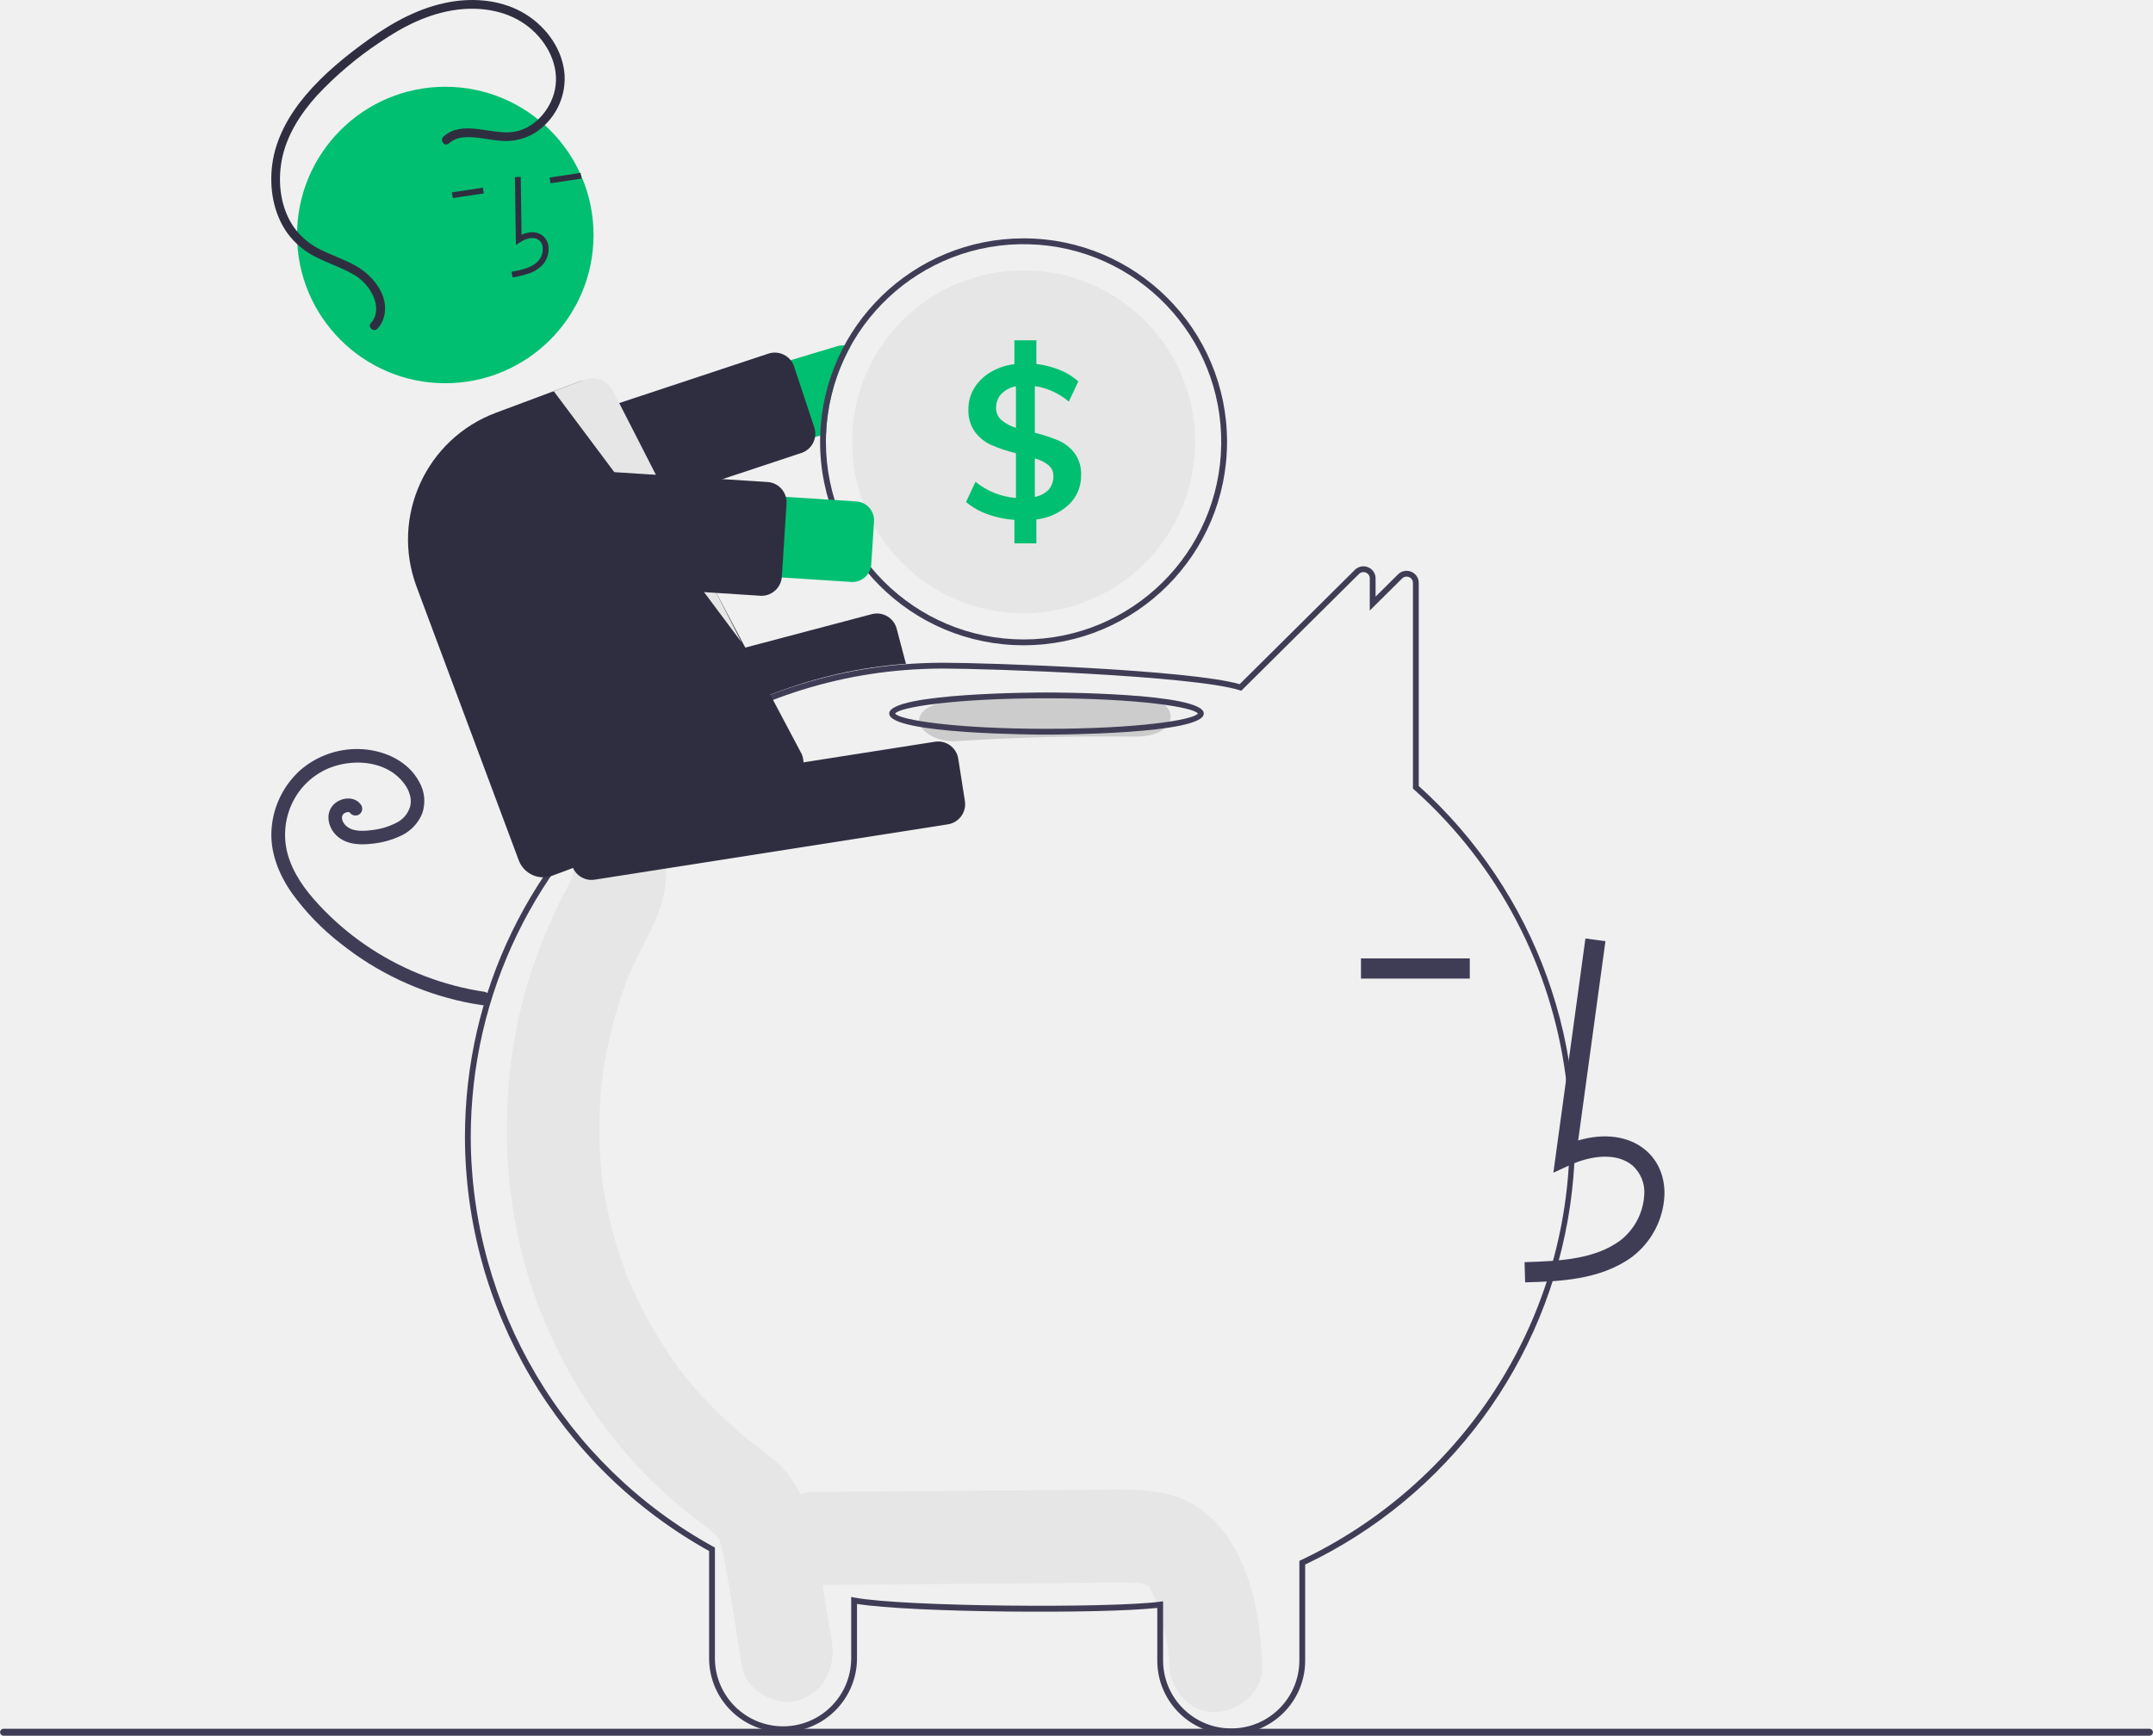
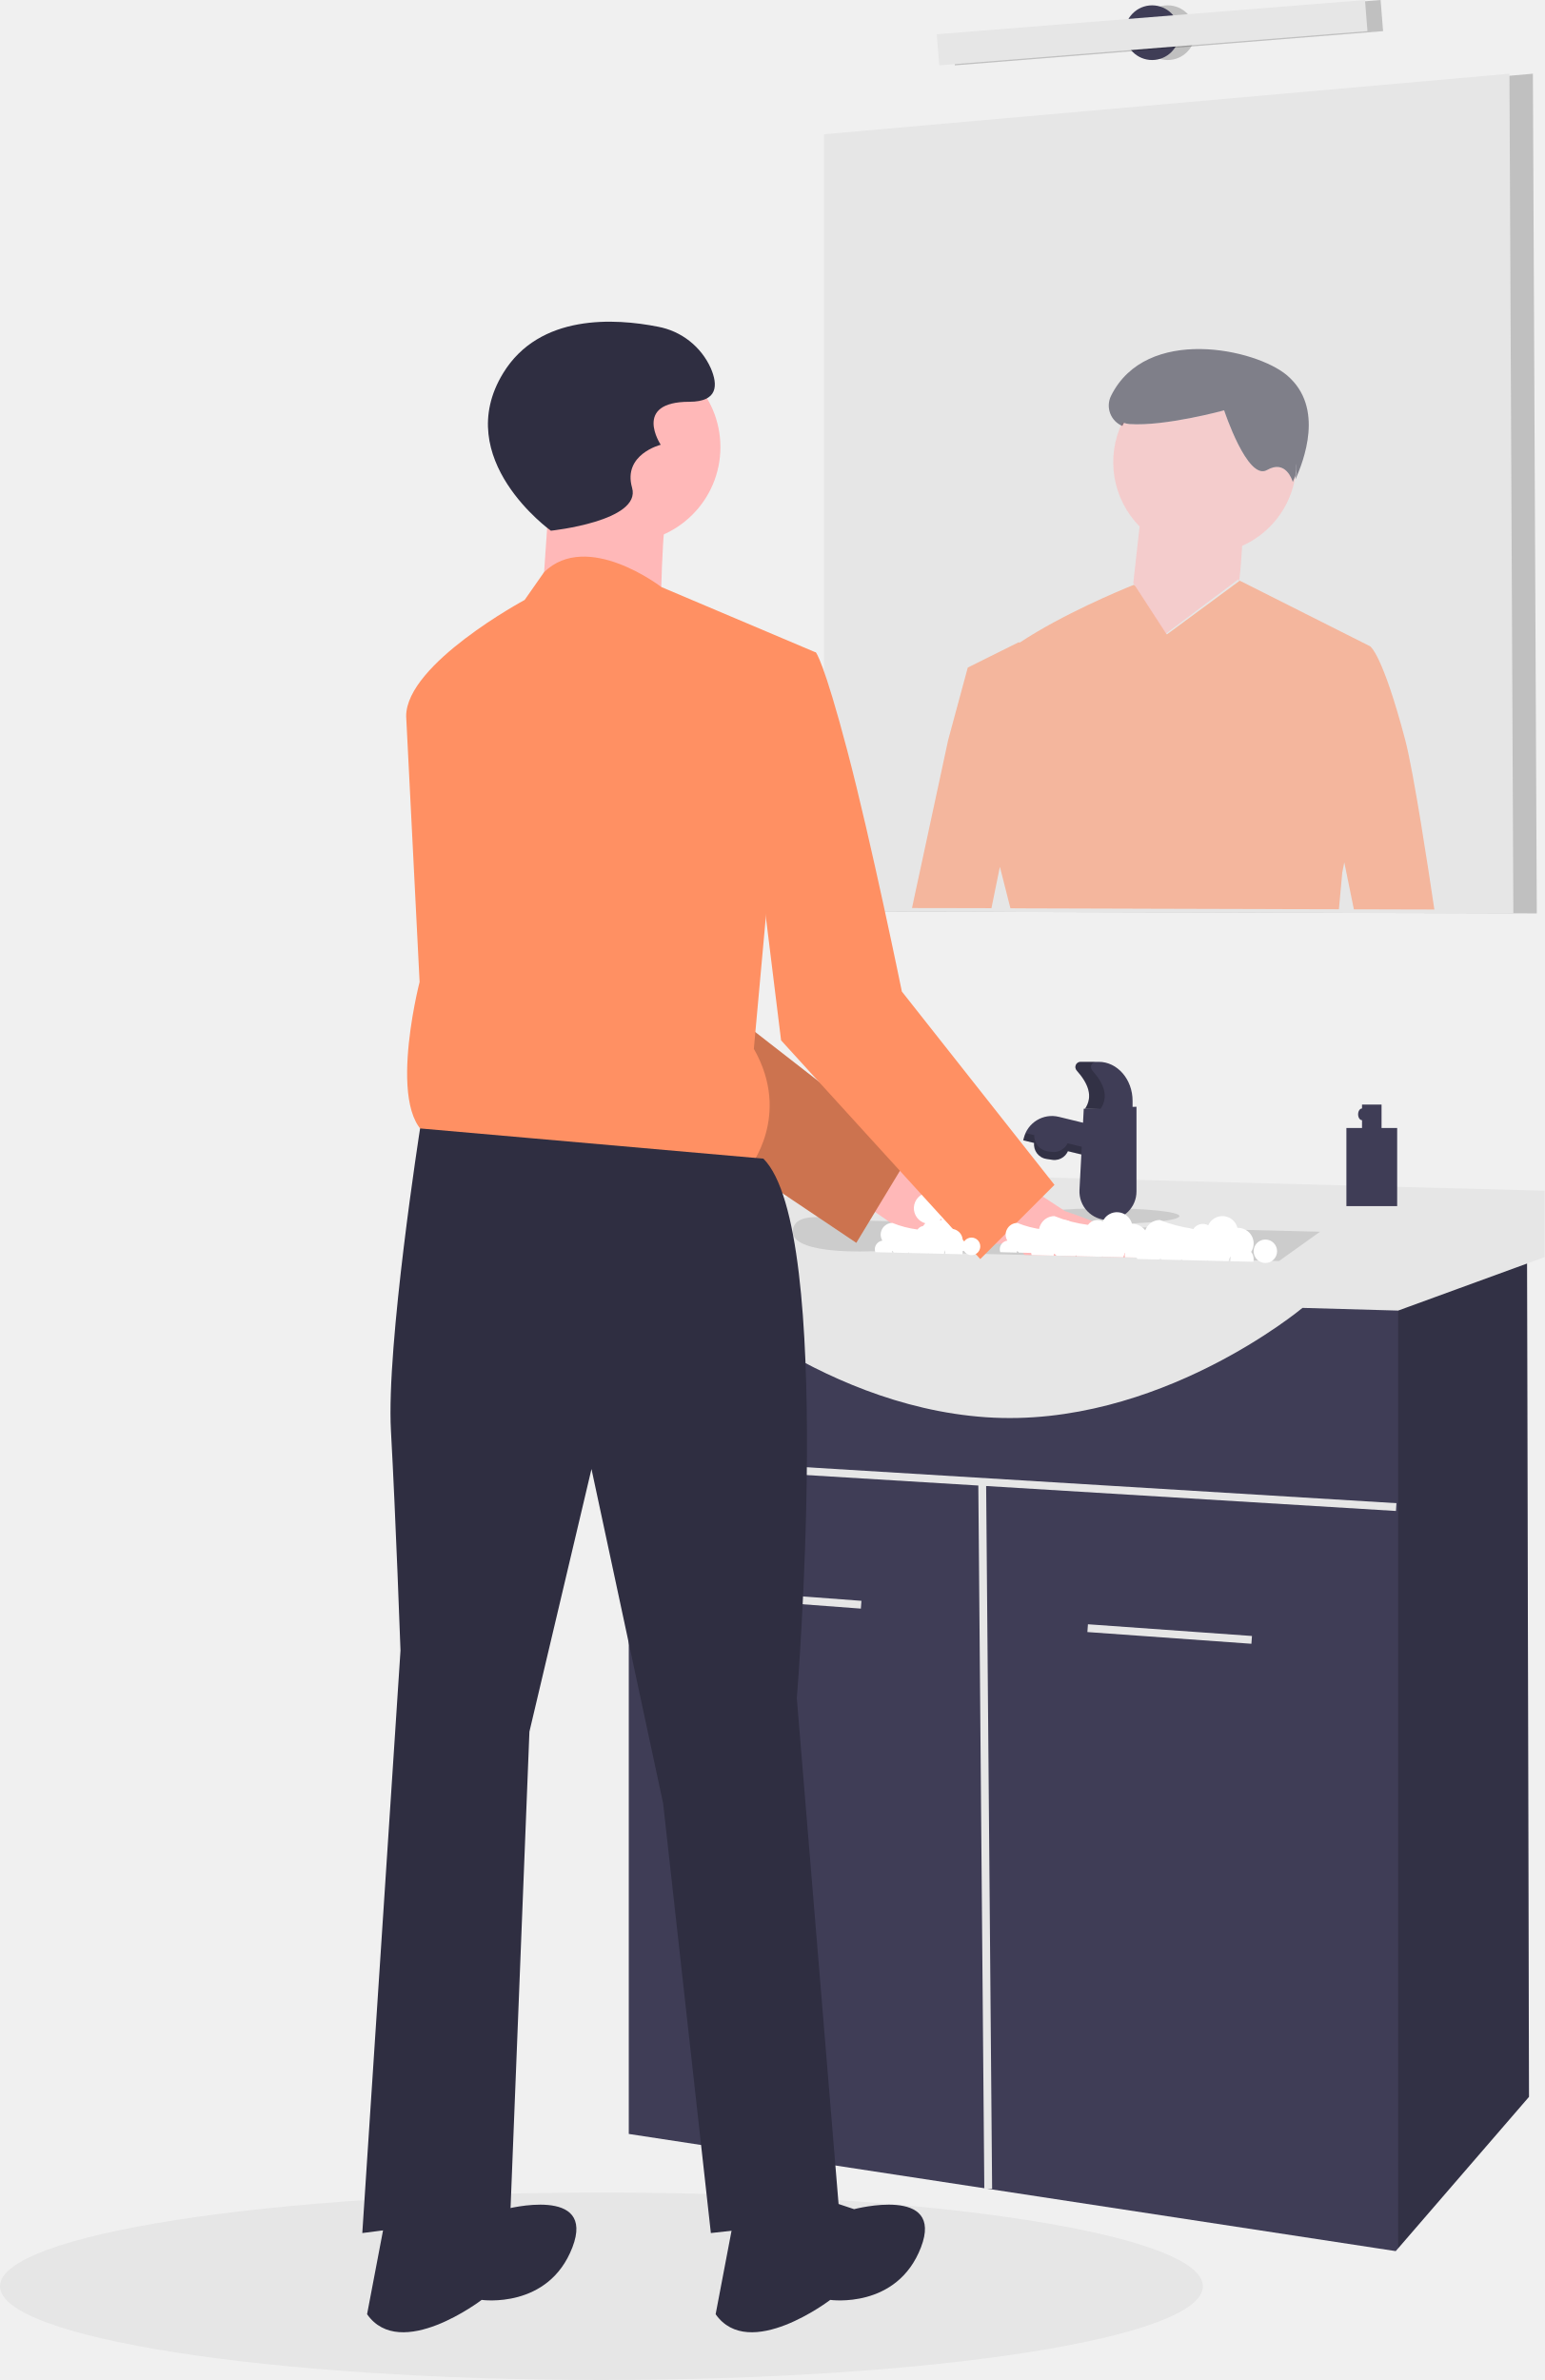
- <svg xmlns="http://www.w3.org/2000/svg" id="b5c524f0-66c4-4225-a3aa-c25cef687e0c" data-name="Layer 1" width="740.675" height="597.175" viewBox="0 0 740.675 597.175">
-   <path d="M651.612,679.719c-5.122-7.172-12.055-12.419-20.771-14.383-7.601-1.713-15.416-1.421-23.142-1.361l-97.692.753c-8.367.065-16.389,7.313-16,16,.386,8.614,7.032,16.069,16,16q42.926-.331,85.851-.662c6.747-.052,13.497-.174,20.244-.152,1.515.005,3.024.085,4.538.102.367.004.631.001.818-.007.047.014.086.027.147.044.79.217,1.6.366,2.394.572-.278.008.515.503.914.671.055.108.171.299.366.595.272.51,1.077,2.059,1.11,2.01a71.762,71.762,0,0,1,2.987,9.393c1.859,7.047,2.268,8.52,2.536,15.132.338,8.352,7.117,16.398,16,16,8.379-.375,16.363-7.042,16-16C663.3,709.333,660.651,692.377,651.612,679.719Z" transform="translate(-229.6623 -151.4124)" fill="#e6e6e6" />
-   <path d="M515.749,715.825c-1.835-11.12-3.635-22.246-5.505-33.36-1.898-11.274-5.774-21.598-14.548-28.997-2.344-1.977-4.775-3.823-7.216-5.663-.858-.647-1.715-1.295-2.563-1.956-.051-.04-.083-.064-.127-.099-.093-.08-.205-.176-.355-.303-3.657-3.095-7.19-6.327-10.556-9.763q-4.483-4.577-8.575-9.545-1.022-1.241-2.019-2.504c-.114-.145-.729-.94-1.135-1.459-.377-.519-1.066-1.457-1.182-1.621q-1.164-1.646-2.286-3.322a156.126,156.126,0,0,1-13.187-24.115q-.547-1.251-1.068-2.517c-.093-.258-.214-.588-.374-1.029-.741-2.038-1.481-4.074-2.159-6.137q-2.16-6.571-3.714-13.336-.768-3.34-1.383-6.715-.317-1.735-.593-3.478c-.03-.193-.21-1.446-.316-2.154-.078-.712-.224-1.972-.243-2.166q-.176-1.756-.312-3.516-.307-3.96-.415-7.933-.185-7.061.253-14.122c.166-2.645.402-5.282.693-7.915.018-.162.031-.29.044-.406.018-.118.038-.251.062-.417.215-1.455.442-2.908.695-4.356a159.294,159.294,0,0,1,3.739-16.313q1.088-3.809,2.363-7.555.568-1.663,1.173-3.314c-.026.071,1.182-3.016,1.198-3.119,4.795-11.329,12.638-21.657,12.648-34.526.007-8.713-7.364-17.06-16-16.657a16.625,16.625,0,0,0-16,16.657c0,.196-.001.363-.001.525-.081.271-.148.498-.208.698-.935,2.032-2.081,3.963-3.107,5.944-2.811,5.423-5.209,11.025-7.488,16.708a159.825,159.825,0,0,0-8.529,28.628,182.098,182.098,0,0,0-.968,65.04c6.204,37.813,26.662,74.009,55.103,98.339,2.468,2.111,4.997,4.152,7.549,6.151,1.056.827,2.121,1.639,3.191,2.446.506.381,2.602,2.034,1.68,1.233,1.982,1.692,2.817,2.543,3.326,3.789.074.288.174.678.311,1.211.359,1.405.7,2.808.983,4.233,2.476,12.451,4.196,25.112,6.264,37.644,1.421,8.611,12.022,14.215,19.682,11.634C513.49,733.312,517.272,725.051,515.749,715.825Z" transform="translate(-229.6623 -151.4124)" fill="#e6e6e6" />
-   <path d="M653.23,748.12a25.374,25.374,0,0,1-25.44-25.25V704.619c-19.109,2.139-84.543,1.644-103.3-1.37v18.892a25.441,25.441,0,0,1-50.88,0v-37.092a163.307,163.307,0,0,1-84-142.388c0-49.83,22.583-96.314,61.959-127.534a164.075,164.075,0,0,1,89.323-35.173c4.427-.347,8.881-.523,13.239-.523,15.352,0,84.619,2.372,101.998,7.372L695.756,347.48a4.16,4.16,0,0,1,4.55-.907,4.1,4.1,0,0,1,2.584,3.847v6.252l7.716-7.642a4.151,4.151,0,0,1,4.546-.908,4.102,4.102,0,0,1,2.587,3.848v69.865a162.759,162.759,0,0,1-39.07,267.866v33.169A25.374,25.374,0,0,1,653.23,748.12ZM629.79,702.351v20.52a23.441,23.441,0,0,0,46.88,0V688.438l.571-.271a162.456,162.456,0,0,0,66.531-58.182,160.325,160.325,0,0,0-27.699-206.96l-.332-.298V351.97a2.103,2.103,0,0,0-1.342-1.996,2.149,2.149,0,0,0-2.381.473l-11.127,11.021V350.42a2.103,2.103,0,0,0-1.342-1.996,2.154,2.154,0,0,0-2.385.477l-40.476,40.164-.575-.18c-16.156-5.057-86.513-7.454-101.982-7.454-4.306,0-8.707.174-13.082.517a162.075,162.075,0,0,0-88.237,34.746c-38.895,30.838-61.202,76.751-61.202,125.967A161.315,161.315,0,0,0,475.094,683.585l.516.286v38.27a23.441,23.441,0,0,0,46.88,0V700.854l1.185.223c16.856,3.171,87.832,3.671,104.985,1.421Z" transform="translate(-229.6623 -151.4124)" fill="#3f3d56" />
-   <path d="M517.66,270.53,406.92,303.81a13.882,13.882,0,0,0,7.99,26.59l96.91-29.13,2.03-.61a67.517,67.517,0,0,1,8.29-29.86,6.165,6.165,0,0,0-2-.52A6.367,6.367,0,0,0,517.66,270.53Z" transform="translate(-229.6623 -151.4124)" fill="#01bf71" />
-   <path d="M412.995,337.495a7.013,7.013,0,0,1-6.638-4.801l-6.925-20.896a6.999,6.999,0,0,1,4.443-8.847l90.131-29.87a7,7,0,0,1,8.847,4.442l6.925,20.896a6.976,6.976,0,0,1-4.193,8.759q-.125.047-.252.088l-90.129,29.869A7.003,7.003,0,0,1,412.995,337.495Z" transform="translate(-229.6623 -151.4124)" fill="#2f2e41" />
-   <path d="M581.79,233.42a70.031,70.031,0,0,0-69.97,67.85c-.02.71-.03,1.43-.03,2.15a70,70,0,1,0,70-70Zm0,138a68.071,68.071,0,0,1-68-68q0-1.395.06-2.76A67.998,67.998,0,1,1,581.79,371.42Z" transform="translate(-229.6623 -151.4124)" fill="#3f3d56" />
-   <path d="M640.79,303.42a59,59,0,0,1-118,0c0-1.87.09-3.71.26-5.53A59,59,0,0,1,640.79,303.42Z" transform="translate(-229.6623 -151.4124)" fill="#e6e6e6" />
-   <path d="M599.36,307.34a14.048,14.048,0,0,0-5.47-4.33,53.139,53.139,0,0,0-8.22-2.7V284.25a23.396,23.396,0,0,1,11.69,5.33l3.26-6.95a21.561,21.561,0,0,0-6.36-3.93,31.259,31.259,0,0,0-8.07-2.07v-8.14h-7.55v8.22a20.672,20.672,0,0,0-8.25,2.77,16.399,16.399,0,0,0-5.59,5.48,13.771,13.771,0,0,0-1.99,7.29,12.463,12.463,0,0,0,2.29,7.8,14.51,14.51,0,0,0,5.7,4.52,52.692,52.692,0,0,0,8.36,2.77v15.39A24.988,24.988,0,0,1,565.25,317.18l-3.26,6.96a24.58,24.58,0,0,0,7.44,4.22,34.161,34.161,0,0,0,9.21,1.92v8.07h7.55v-8.22a19.538,19.538,0,0,0,11.21-5.14,13.59,13.59,0,0,0,4.18-10.1A12.055,12.055,0,0,0,599.36,307.34Zm-20.2-8.73a14.499,14.499,0,0,1-5.03-2.7,5.32,5.32,0,0,1-1.78-4.18,6.726,6.726,0,0,1,1.82-4.81,9.202,9.202,0,0,1,4.99-2.59Zm11.25,21.28a8.557,8.557,0,0,1-4.74,2.47V309.12a13.24,13.24,0,0,1,4.74,2.37,4.658,4.658,0,0,1,1.63,3.7A6.804,6.804,0,0,1,590.41,319.89Z" transform="translate(-229.6623 -151.4124)" fill="#01bf71" />
-   <path d="M416.209,422.184a7.023,7.023,0,0,1-6.775-5.216l-3.77-14.27a7.004,7.004,0,0,1,4.975-8.551l118.941-31.43a7.015,7.015,0,0,1,8.551,4.985l3.194,12.09-.598.046a160.163,160.163,0,0,0-84.108,31.871l-.173.084-38.46,10.16A6.963,6.963,0,0,1,416.209,422.184Z" transform="translate(-229.6623 -151.4124)" fill="#2f2e41" />
-   <path d="M396.51,492.671a98.108,98.108,0,0,1-39.122-14.792A95.527,95.527,0,0,1,341.214,464.65c-4.828-4.924-9.447-10.521-11.838-17.079a25.299,25.299,0,0,1,.331-18.769,24.334,24.334,0,0,1,13.169-13.126c5.99-2.389,13.226-2.644,19.055-.028a17.089,17.089,0,0,1,6.964,5.606,11.435,11.435,0,0,1,1.81,3.758,7.674,7.674,0,0,1,.09,3.759,9.016,9.016,0,0,1-4.774,5.723,24.068,24.068,0,0,1-8.152,2.486c-2.86.39-6.969.745-9.268-1.551a4.669,4.669,0,0,1-1.093-1.611,3.114,3.114,0,0,1-.172-1.458c-.034.217.139-.472.129-.445-.036.102-.194.35.03-.031a3.397,3.397,0,0,1,.233-.363c-.076.098-.243.262.055-.019a1.962,1.962,0,0,1,.914-.564c.138-.04.279-.072.418-.11.353-.096-.352.005.009-.006.139-.004.28-.001.419-.007.354-.016-.349-.097-.01-.011.132.033.262.065.392.106.282.089-.2-.207-.009.014.224.259-.235-.252.019-.001a4.624,4.624,0,0,1,.358.394,2.359,2.359,0,0,0,3.315,0,2.399,2.399,0,0,0,0-3.315c-2.311-2.865-6.877-2.157-9.215.264-2.982,3.088-1.801,7.983,1.1,10.678,3.284,3.051,7.934,3.263,12.158,2.751a29.817,29.817,0,0,0,10.269-2.902,14.398,14.398,0,0,0,7.024-7.588,13.174,13.174,0,0,0-1.056-10.769c-3.729-7.011-11.452-10.606-19.084-11.228a29.812,29.812,0,0,0-21.819,7.163,30.154,30.154,0,0,0-9.888,20.075c-.666,7.996,2.436,15.761,6.959,22.214a84.627,84.627,0,0,0,16.779,17.353,102.473,102.473,0,0,0,42.812,20.191q2.792.577,5.615.988a2.421,2.421,0,0,0,2.883-1.637,2.361,2.361,0,0,0-1.637-2.883Z" transform="translate(-229.6623 -151.4124)" fill="#3f3d56" />
-   <path d="M619.895,390.794q-30.663-.433-61.133,1.556c-6.943.453-12.951,2.907-12.951,7.032,0,3.449,5.96,7.489,12.951,7.032q30.454-1.989,61.133-1.556C636.569,405.094,636.559,391.029,619.895,390.794Z" transform="translate(-229.6623 -151.4124)" fill="#ccc" />
-   <path d="M589.682,404.162c-2.209,0-54.106-.083-54.106-7.251,0-7.168,51.896-7.25,54.106-7.25s54.106.083,54.106,7.25C643.787,404.079,591.891,404.162,589.682,404.162Zm-52.076-7.251c1.42,2.173,20.496,5.251,52.076,5.251s50.656-3.078,52.076-5.251c-1.42-2.173-20.496-5.25-52.076-5.25S539.025,394.738,537.605,396.911Z" transform="translate(-229.6623 -151.4124)" fill="#3f3d56" />
-   <path d="M754.336,592.612c11.488-.319,25.786-.718,36.801-8.764a28.262,28.262,0,0,0,11.121-21.103c.225-6.355-2.071-11.901-6.465-15.614-5.753-4.861-14.154-6.002-23.207-3.341l9.38-68.548-6.886-.943L764.052,554.885l5.75-2.639c6.666-3.058,15.817-4.614,21.504.192a12.215,12.215,0,0,1,4.006,10.062,21.361,21.361,0,0,1-8.275,15.735c-8.572,6.261-19.969,7.069-32.895,7.43Z" transform="translate(-229.6623 -151.4124)" fill="#3f3d56" />
-   <rect x="468.203" y="329.741" width="37.432" height="6.95" fill="#3f3d56" />
-   <path d="M433.148,454.15a7.012,7.012,0,0,1-6.904-5.917L423.959,433.651a7.008,7.008,0,0,1,5.832-8L551.322,406.609a7.007,7.007,0,0,1,7.999,5.832l2.285,14.582a7.007,7.007,0,0,1-5.832,8l-121.531,19.042A7.096,7.096,0,0,1,433.148,454.15Z" transform="translate(-229.6623 -151.4124)" fill="#2f2e41" />
-   <circle cx="153.189" cy="80.855" r="51" fill="#01bf71" />
-   <path d="M411.727,245.463a12.095,12.095,0,0,0,4.367-2.676,8.133,8.133,0,0,0,2.255-6.483,5.472,5.472,0,0,0-2.512-4.164c-1.846-1.135-4.285-1.092-6.747.049l-.284-19.908-2.0.028.334,23.404,1.522-.998c1.765-1.156,4.302-1.994,6.127-.872a3.514,3.514,0,0,1,1.573,2.69,6.146,6.146,0,0,1-1.676,4.834c-2.168,2.151-5.377,2.872-9.039,3.531l.354,1.968A32.963,32.963,0,0,0,411.727,245.463Z" transform="translate(-229.6623 -151.4124)" fill="#2f2e41" />
-   <rect x="418.838" y="211.679" width="10.772" height="2" transform="translate(-256.7253 -85.49311) rotate(-8.61162)" fill="#2f2e41" />
-   <rect x="385.221" y="216.769" width="10.772" height="2" transform="translate(-257.8664 -90.46937) rotate(-8.61162)" fill="#2f2e41" />
-   <path d="M416.555,453.258a9.03,9.03,0,0,1-8.434-5.855L372.957,353.235a46.532,46.532,0,0,1,27.284-59.802L428.833,282.756a8.958,8.958,0,0,1,6.878.239,8.832,8.832,0,0,1,4.675,4.986L505.523,410.964a9.002,9.002,0,0,1-5.257,11.638L419.7,452.687A8.976,8.976,0,0,1,416.555,453.258Z" transform="translate(-229.6623 -151.4124)" fill="#2f2e41" />
-   <path d="M420.158,285.995l64.629,86.426L441.056,286.902a8.079,8.079,0,0,0-10.349-4.846Z" transform="translate(-229.6623 -151.4124)" fill="#e6e6e6" />
-   <path d="M522.49,351.63l-115.395-7.433a13.879,13.879,0,1,1,1.784-27.701l115.395,7.433a6.499,6.499,0,0,1,6.069,6.904l-.949,14.729a6.501,6.501,0,0,1-6.905,6.069Z" transform="translate(-229.6623 -151.4124)" fill="#01bf71" />
-   <path d="M491.655,356.395q-.229,0-.458-.015h-0l-94.756-6.104a6.999,6.999,0,0,1-6.536-7.435l1.62-25.158a7,7,0,0,1,7.436-6.535l94.756,6.103a7.008,7.008,0,0,1,6.535,7.435l-1.62,25.159a7.019,7.019,0,0,1-4.546,6.111A6.926,6.926,0,0,1,491.655,356.395Z" transform="translate(-229.6623 -151.4124)" fill="#2f2e41" />
-   <path d="M382.267,198.353c6.709-5.77,15.923-.608,23.617-1.512,7.361-.865,13.174-7.468,14.659-14.482,1.732-8.184-2.516-16.383-8.777-21.486-6.857-5.589-15.952-7.193-24.57-6.159-9.878,1.185-18.911,5.789-27.017,11.359a121.85,121.85,0,0,0-21.442,18.169c-5.751,6.352-10.624,13.923-12.18,22.47-1.414,7.768-.334,16.375,4.258,22.955a24.205,24.205,0,0,0,9.474,7.805c3.937,1.933,8.138,3.316,11.952,5.502,5.768,3.305,11.374,10.159,9.567,17.291a9.793,9.793,0,0,1-2.226,4.19c-1.291,1.433-3.619-.461-2.325-1.897,2.273-2.523,2.183-5.888.972-8.9a16.272,16.272,0,0,0-7.233-7.954c-3.993-2.283-8.401-3.692-12.494-5.772a27.023,27.023,0,0,1-9.911-8.214c-4.898-6.807-6.363-15.666-5.253-23.861,1.202-8.868,5.759-16.927,11.471-23.68,6.216-7.349,13.852-13.571,21.652-19.159,8.37-5.997,17.617-11.067,27.85-12.9,8.87-1.59,18.485-.611,26.241,4.223,7.24,4.512,12.792,12.274,13.344,20.947a22.235,22.235,0,0,1-10.376,19.942,19.101,19.101,0,0,1-11.41,2.643c-4.262-.273-8.527-1.578-12.816-1.215a8.941,8.941,0,0,0-5.268,2.128c-1.466,1.261-3.213-1.181-1.759-2.431Z" transform="translate(-229.6623 -151.4124)" fill="#2f2e41" />
-   <path d="M969.147,748.588H230.853a1.191,1.191,0,0,1,0-2.381H969.147a1.191,1.191,0,0,1,0,2.381Z" transform="translate(-229.6623 -151.4124)" fill="#3f3d56" />
+ <svg xmlns="http://www.w3.org/2000/svg" id="a25bd85d-2c59-4178-a879-461194641fab" data-name="Layer 1" width="426.562" height="657.227" viewBox="0 0 426.562 657.227">
+   <polygon points="424.405 252.235 417.934 252.213 393.117 252.138 387.605 252.127 370.888 252.084 366.757 252.062 364.924 252.062 278.716 251.825 277.346 251.814 276.041 251.814 270.8 251.793 256.002 251.76 248.862 251.739 234.043 251.696 234.043 37.066 416.855 20.921 423.327 20.349 424.405 252.235" opacity="0.2" />
+   <path d="M804.653,373.6v.022l-18.119-.054-6.698-.022-5.511-.011-7.917-.022-3.16-.011-5.63-.011-2.923-.011h-1.219l-1.801-.011h-.032l-13.6-.032-2.459-.011-34.869-.097-6.266-.022-25.572-.075-3.441-.011h-1.381a.033.033,0,0,0,.011-.022H662.76l-5.242-.022-14.798-.032v.011l-7.14-.022-4.907-.011h-1.1l-15.283-.043V158.453l189.284-16.717v.572Z" transform="translate(-386.7189 -121.3865)" fill="#e6e6e6" />
+   <circle cx="322.483" cy="9.025" r="7.55" opacity="0.2" />
+   <circle cx="318.169" cy="9.025" r="7.55" fill="#3f3d56" />
+   <rect x="649.882" y="126.097" width="118.639" height="8.628" transform="translate(-394.8524 -64.48925) rotate(-4.56805)" opacity="0.2" />
+   <rect x="645.568" y="126.097" width="118.639" height="8.628" transform="translate(-394.8661 -64.83285) rotate(-4.56805)" fill="#e6e6e6" />
+   <path d="M774.79,325.727c-6.342-24.03-9.718-25.885-9.718-25.885l-35.764-18.001-.237-.086-20.104,14.83-8.661-13.331-.431-.378s-.183.075-.539.216c-3.106,1.251-19.101,7.863-30.976,15.725l-.367-.054-14.01,6.967-2.513,9.286-2.901,10.71L638.581,372.125v.011l7.14.022v-.011l14.798.032,2.33-11.432,2.912,11.454h1.305a.033.033,0,0,1-.011.022h1.38l3.441.011,25.572.075,6.266.022,34.869.097,2.459.011,13.6.032h.032l1.801.011v-.032l.927-10.106.561-2.826,2.642,12.953.011.022,5.63.011,3.16.011,7.917.022,5.511.011v-.022C781.315,362.246,777.119,334.571,774.79,325.727Z" transform="translate(-386.7189 -121.3865)" fill="#ff9063" opacity="0.56" />
+   <path d="M743.748,254.496l.014.048c-.016.003-.02-.013-.014-.048-.142-.493-1.949-6.308-7.119-3.315-5.396,3.123-11.845-16.485-11.845-16.485s-16.244,4.471-26.16,3.787a6.141,6.141,0,0,1-1.954-.47,25.307,25.307,0,0,0,4.765,28.769l-1.75,15.605,9,14,20-15s.253,3.818,1.073-9.258a25.327,25.327,0,0,0,14.711-19.322C744.062,253.729,743.779,254.329,743.748,254.496Z" transform="translate(-386.7189 -121.3865)" fill="#ffb8b8" opacity="0.56" />
+   <path d="M744.467,253.807c2.209-5.026,8.131-19.82-2.268-28.734-8.604-7.375-38.953-13.957-48.653,5.623a6.09,6.09,0,0,0,3.122,8.317c.14-.289.299-.568.45-.851a5.978,5.978,0,0,0,1.504.321c9.916.685,26.16-3.787,26.16-3.787s6.449,19.608,11.845,16.485c5.171-2.992,6.977,2.823,7.119,3.315.031-.167.314-.767.72-1.689a25.479,25.479,0,0,0,.266-3.377c.005.199.015.396.015.596A25.473,25.473,0,0,1,744.467,253.807Z" transform="translate(-386.7189 -121.3865)" fill="#2f2e41" opacity="0.56" />
+   <ellipse cx="166.095" cy="631.342" rx="166.095" ry="25.885" fill="#e6e6e6" />
+   <polygon points="422.248 579.033 386.117 620.859 385.448 621.635 173.645 589.279 173.645 347.686 421.709 347.686 422.248 579.033" fill="#3f3d56" />
+   <rect x="601.888" y="541.274" width="2.157" height="43.263" transform="translate(-390.1778 1000.697) rotate(-85.71085)" fill="#e6e6e6" />
+   <rect x="708.663" y="549.905" width="2.156" height="45.414" transform="translate(-298.7018 1118.367) rotate(-85.91438)" fill="#e6e6e6" />
+   <polygon points="385.643 415.097 173.171 402.154 173.04 404.307 270.178 410.224 271.83 604.452 273.987 604.433 272.337 410.356 385.512 417.25 385.643 415.097" fill="#e6e6e6" />
+   <polygon points="422.248 579.033 386.117 620.859 386.117 347.686 421.709 347.686 422.248 579.033" opacity="0.2" />
+   <path d="M574.924,473.926h-19.414V460.984l51.77-9.707,3.236-6.471,202.765,5.393v18.335l-40.445,14.764-26.424-.743S706.506,515.989,659.05,512.754,574.924,473.926,574.924,473.926Z" transform="translate(-386.7189 -121.3865)" fill="#e6e6e6" />
+   <path d="M751.265,461.523l-11.325,8.089-31.72-.766c0,.011-.011,0-.011,0h-.054l-2.416-.054h-.011l-2.006-.054-6.331-.151-.528-.011-5.598-.129-.205-.011-6.957-.162-.453-.011-5.145-.129-.83-.011-6.04-.151-1.941-.043-10.861-.259-2.739-.065-28.862-.69s-20.568,1.025-21.538-4.951a2.939,2.939,0,0,1-.032-.442c0-3.397,3.581-4.12,6.967-4.034a31.445,31.445,0,0,1,5.975.798l8.283.205,5.166.119,16.21.399,13.859.334,4.907.129,7.021.173,2.783.065,10.332.248,4.832.119,10.203.248Z" transform="translate(-386.7189 -121.3865)" fill="#ccc" />
+   <circle cx="304.148" cy="343.372" r="2.157" fill="#3f3d56" />
+   <ellipse cx="305.227" cy="335.822" rx="20.492" ry="2.157" fill="#ccc" />
+   <path d="M677.951,430.903h18.406a0,0,0,0,1,0,0v8.628a0,0,0,0,1,0,0H669.951a0,0,0,0,1,0,0v-.628A8,8,0,0,1,677.951,430.903Z" transform="translate(-264.2274 -270.781) rotate(13.69795)" fill="#3f3d56" />
+   <path d="M671.992,437.256h9.707a0,0,0,0,1,0,0V437.57a4,4,0,0,1-4,4h-1.707a4,4,0,0,1-4-4v-.314A0,0,0,0,1,671.992,437.256Z" transform="translate(-313.9088 -217.0856) rotate(8.54565)" fill="#3f3d56" />
+   <path d="M694.959,440.378l-13.412-3.269a4.3,4.3,0,0,1-4.489,2.36l-1.067-.16a4.299,4.299,0,0,1-3.648-4.443l-2.284-.557a8.617,8.617,0,0,0-.756,1.973l3.04.741a4.299,4.299,0,0,0,3.648,4.443l1.067.16a4.3,4.3,0,0,0,4.489-2.36l13.412,3.269,2.043-8.383-.496-.121Z" transform="translate(-386.7189 -121.3865)" opacity="0.2" />
+   <path d="M692.697,458.287h0A7.876,7.876,0,0,1,684.832,449.997L686.014,427.549l14.56-.539V450.411A7.876,7.876,0,0,1,692.697,458.287Z" transform="translate(-386.7189 -121.3865)" fill="#3f3d56" />
+   <path d="M699.495,427.549H686.382c2.274-3.45.856-6.984-2.327-10.56a1.434,1.434,0,0,1,1.077-2.383H690.129c5.173,0,9.366,4.829,9.366,10.785Z" transform="translate(-386.7189 -121.3865)" fill="#3f3d56" />
+   <path d="M688.369,416.989a1.434,1.434,0,0,1,1.077-2.383h-4.314a1.434,1.434,0,0,0-1.077,2.383c3.183,3.575,4.601,7.11,2.327,10.56h4.314C692.97,424.099,691.552,420.564,688.369,416.989Z" transform="translate(-386.7189 -121.3865)" opacity="0.2" />
+   <path d="M626.14,440.262,642.727,446.125s39.456,3.148,34.336,13.184-38.888,3.552-38.888,3.552L622.182,451.757Z" transform="translate(-386.7189 -121.3865)" fill="#ffb8b8" />
+   <path d="M650.961,455.052a4.303,4.303,0,0,0-4.292,4.094,3.23,3.23,0,0,0-.811-.545,4.327,4.327,0,1,0-3.601.589,3.232,3.232,0,1,0,5.409,2.93,4.306,4.306,0,1,0,3.296-7.068Z" transform="translate(-386.7189 -121.3865)" fill="#fff" />
+   <path d="M658.511,457.209a4.303,4.303,0,0,0-4.292,4.094,3.23,3.23,0,0,0-.811-.545,4.327,4.327,0,1,0-3.601.589,3.232,3.232,0,1,0,5.409,2.93,4.306,4.306,0,1,0,3.296-7.068Z" transform="translate(-386.7189 -121.3865)" fill="#fff" />
+   <path d="M638.213,439.79,623.199,464.586l-31.569-21.193L555.37,419.061,533.508,361.661,511.279,320.957l27.859-8.208s9.588.367,21.981,23.113c12.382,22.757,23.415,62.145,23.415,62.145l14.808,11.53Z" transform="translate(-386.7189 -121.3865)" fill="#ff9063" />
+   <path d="M638.213,439.79,623.199,464.586l-31.569-21.193L555.37,419.061,533.508,361.661,511.279,320.957l27.859-8.208s9.588.367,21.981,23.113c12.382,22.757,23.415,62.145,23.415,62.145l14.808,11.53Z" transform="translate(-386.7189 -121.3865)" opacity="0.2" />
+   <path d="M708.156,468.846l-38.461-.917-3.052-3.462-2.157-2.448-2.362-2.675-2.621-2.966,4.465-6.924,2.125-3.3,8.607,5.652,6.104,4.001s5.112,1.704,11.195,4.271C697.651,462.472,704.155,465.621,708.156,468.846Z" transform="translate(-386.7189 -121.3865)" fill="#ffb8b8" />
+   <circle cx="172.579" cy="123.477" r="26.373" fill="#ffb8b8" />
+   <path d="M538.859,252.116l-2.637,38.24,32.966,3.956s0-31.647,2.637-35.603S538.859,252.116,538.859,252.116Z" transform="translate(-386.7189 -121.3865)" fill="#ffb8b8" />
+   <path d="M612.043,301.565l-42.701-18.083s-20.398-15.739-32.363-4.103l-5.372,7.681S498.887,304.651,498.887,319.156l3.71,73.395s-10.549,40.878,5.275,43.515l85.711,7.912s11.868-14.505,1.319-32.966l3.956-43.515Z" transform="translate(-386.7189 -121.3865)" fill="#ff9063" />
+   <path d="M583.033,302.884l29.01-1.319s2.126,2.244,8.719,27.298S635.778,395.188,635.778,395.188l42.146,53.393-20.492,20.492-55.005-60.398-7.526-60.957Z" transform="translate(-386.7189 -121.3865)" fill="#ff9063" />
+   <path d="M597.538,441.34l-94.805-8.341s-9.367,59.768-8.048,83.504,2.637,60.657,2.637,60.657l-10.549,160.873,40.878-5.275L532.925,599.576l17.142-72.525,19.779,92.304L583.033,738.032l35.603-3.956L606.768,590.346S617.317,461.12,597.538,441.34Z" transform="translate(-386.7189 -121.3865)" fill="#2f2e41" />
+   <path d="M610.724,727.483l11.868,3.956s25.054-6.593,18.461,10.549-25.054,14.505-25.054,14.505-22.417,17.142-31.647,3.956l5.275-27.691Z" transform="translate(-386.7189 -121.3865)" fill="#2f2e41" />
+   <path d="M514.464,727.483l11.868,3.956s25.054-6.593,18.461,10.549-25.054,14.505-25.054,14.505-22.417,17.142-31.647,3.956l5.275-27.691Z" transform="translate(-386.7189 -121.3865)" fill="#2f2e41" />
+   <path d="M538.859,267.94s-27.691-19.779-13.186-43.515c10.063-16.466,30.914-15.163,42.742-12.82A19.983,19.983,0,0,1,583.033,223.106c1.978,4.615,1.978,9.23-5.934,9.23-15.824,0-7.912,11.868-7.912,11.868s-10.549,2.637-7.912,11.868S538.859,267.94,538.859,267.94Z" transform="translate(-386.7189 -121.3865)" fill="#2f2e41" />
+   <circle cx="320.326" cy="344.451" r="3.236" fill="#fff" />
+   <path d="M703.809,463.68a4.284,4.284,0,0,0-1.607-3.354,4.334,4.334,0,0,0-2.707-.96c-.054,0-.097.011-.151.011a4.295,4.295,0,0,0-8.078-.723,3.198,3.198,0,0,0-4.088.971,37.284,37.284,0,0,1-9.254-2.416,4.287,4.287,0,0,0-3.872,2.438,4.111,4.111,0,0,0-.442,1.877,4.252,4.252,0,0,0,.626,2.2,3.231,3.231,0,0,0-2.783,3.192,3.11,3.11,0,0,0,.183,1.057l6.04.151a2.898,2.898,0,0,0,.183-.615,4.44,4.44,0,0,0,.647.626l5.145.129.291-.227a1.835,1.835,0,0,0,.162.237l6.957.162a1.442,1.442,0,0,0,.119-.151,1.181,1.181,0,0,0,.086.162l5.598.129a3.181,3.181,0,0,0,.431-1.208.436.436,0,0,0,.097.054,3.421,3.421,0,0,0-.054.572,3.572,3.572,0,0,0,.054.593l6.331.151a3.349,3.349,0,0,0,.086-.744,3.253,3.253,0,0,0-.69-1.985A4.284,4.284,0,0,0,703.809,463.68Zm-11.551-.086a3.299,3.299,0,0,1-.636.593c.065.162.097.334.151.496a3.075,3.075,0,0,1,.96-.69A4.224,4.224,0,0,1,692.258,463.594Z" transform="translate(-386.7189 -121.3865)" fill="#fff" />
+   <circle cx="349.447" cy="345.529" r="3.236" fill="#fff" />
+   <path d="M732.93,464.759a4.284,4.284,0,0,0-1.607-3.354,4.333,4.333,0,0,0-2.707-.96c-.054,0-.097.011-.151.011a4.295,4.295,0,0,0-8.078-.723,3.198,3.198,0,0,0-4.088.971,37.284,37.284,0,0,1-9.254-2.416,4.287,4.287,0,0,0-3.872,2.438,4.111,4.111,0,0,0-.442,1.877,4.252,4.252,0,0,0,.626,2.2,3.231,3.231,0,0,0-2.783,3.192,3.11,3.11,0,0,0,.183,1.057l6.04.151a2.897,2.897,0,0,0,.183-.615,4.441,4.441,0,0,0,.647.626l5.145.129.291-.227a1.837,1.837,0,0,0,.162.237l6.957.162a1.443,1.443,0,0,0,.119-.151,1.181,1.181,0,0,0,.086.162l5.598.129a3.181,3.181,0,0,0,.431-1.208.436.436,0,0,0,.097.054,3.42,3.42,0,0,0-.054.572,3.571,3.571,0,0,0,.054.593l6.331.151a3.349,3.349,0,0,0,.086-.744,3.253,3.253,0,0,0-.69-1.985A4.284,4.284,0,0,0,732.93,464.759Zm-11.551-.086a3.3,3.3,0,0,1-.636.593c.065.162.097.334.151.496a3.075,3.075,0,0,1,.96-.69A4.224,4.224,0,0,1,721.379,464.672Z" transform="translate(-386.7189 -121.3865)" fill="#fff" />
+   <circle cx="302.8" cy="344.181" r="2.427" fill="#fff" />
+   <path d="M687.092,463.95a3.213,3.213,0,0,0-1.205-2.516,3.25,3.25,0,0,0-2.03-.72c-.04,0-.073.008-.113.008a3.221,3.221,0,0,0-6.059-.542,2.398,2.398,0,0,0-3.066.728,27.964,27.964,0,0,1-6.94-1.812,3.216,3.216,0,0,0-2.904,1.828,3.083,3.083,0,0,0-.332,1.407,3.189,3.189,0,0,0,.469,1.65,2.423,2.423,0,0,0-2.087,2.394,2.332,2.332,0,0,0,.138.793l4.53.113a2.173,2.173,0,0,0,.138-.461,3.33,3.33,0,0,0,.485.469l3.858.097.218-.17a1.375,1.375,0,0,0,.121.178l5.217.121a1.081,1.081,0,0,0,.089-.113.887.887,0,0,0,.065.121l4.198.097a2.386,2.386,0,0,0,.324-.906.327.327,0,0,0,.073.04,2.566,2.566,0,0,0-.04.429,2.679,2.679,0,0,0,.04.445l4.748.113a2.512,2.512,0,0,0,.065-.558,2.44,2.44,0,0,0-.518-1.488A3.213,3.213,0,0,0,687.092,463.95Zm-8.663-.065a2.474,2.474,0,0,1-.477.445c.049.121.073.251.113.372a2.306,2.306,0,0,1,.72-.518A3.168,3.168,0,0,1,678.429,463.885Z" transform="translate(-386.7189 -121.3865)" fill="#fff" />
+   <circle cx="268.287" cy="344.181" r="2.427" fill="#fff" />
+   <path d="M652.579,463.95a3.213,3.213,0,0,0-1.205-2.516,3.25,3.25,0,0,0-2.03-.72c-.04,0-.073.008-.113.008a3.221,3.221,0,0,0-6.059-.542,2.398,2.398,0,0,0-3.066.728,27.964,27.964,0,0,1-6.94-1.812,3.216,3.216,0,0,0-2.904,1.828,3.083,3.083,0,0,0-.332,1.407,3.189,3.189,0,0,0,.469,1.65,2.423,2.423,0,0,0-2.087,2.394,2.333,2.333,0,0,0,.138.793l4.53.113a2.173,2.173,0,0,0,.138-.461,3.331,3.331,0,0,0,.485.469l3.858.097.218-.17a1.375,1.375,0,0,0,.121.178l5.217.121a1.08,1.08,0,0,0,.089-.113.886.886,0,0,0,.065.121l4.198.097a2.386,2.386,0,0,0,.324-.906.327.327,0,0,0,.073.04,2.565,2.565,0,0,0-.04.429,2.678,2.678,0,0,0,.04.445l4.748.113a2.511,2.511,0,0,0,.065-.558,2.44,2.44,0,0,0-.518-1.488A3.213,3.213,0,0,0,652.579,463.95Zm-8.663-.065a2.474,2.474,0,0,1-.477.445c.049.121.073.251.113.372a2.306,2.306,0,0,1,.72-.518A3.169,3.169,0,0,1,643.915,463.885Z" transform="translate(-386.7189 -121.3865)" fill="#fff" />
+   <path d="M768.252,432.876V426.405h-5.393v1.079c-.596,0-1.079.724-1.079,1.618s.483,1.618,1.079,1.618v2.157h-4.314v21.571h14.021V432.876Z" transform="translate(-386.7189 -121.3865)" fill="#3f3d56" />
</svg>
